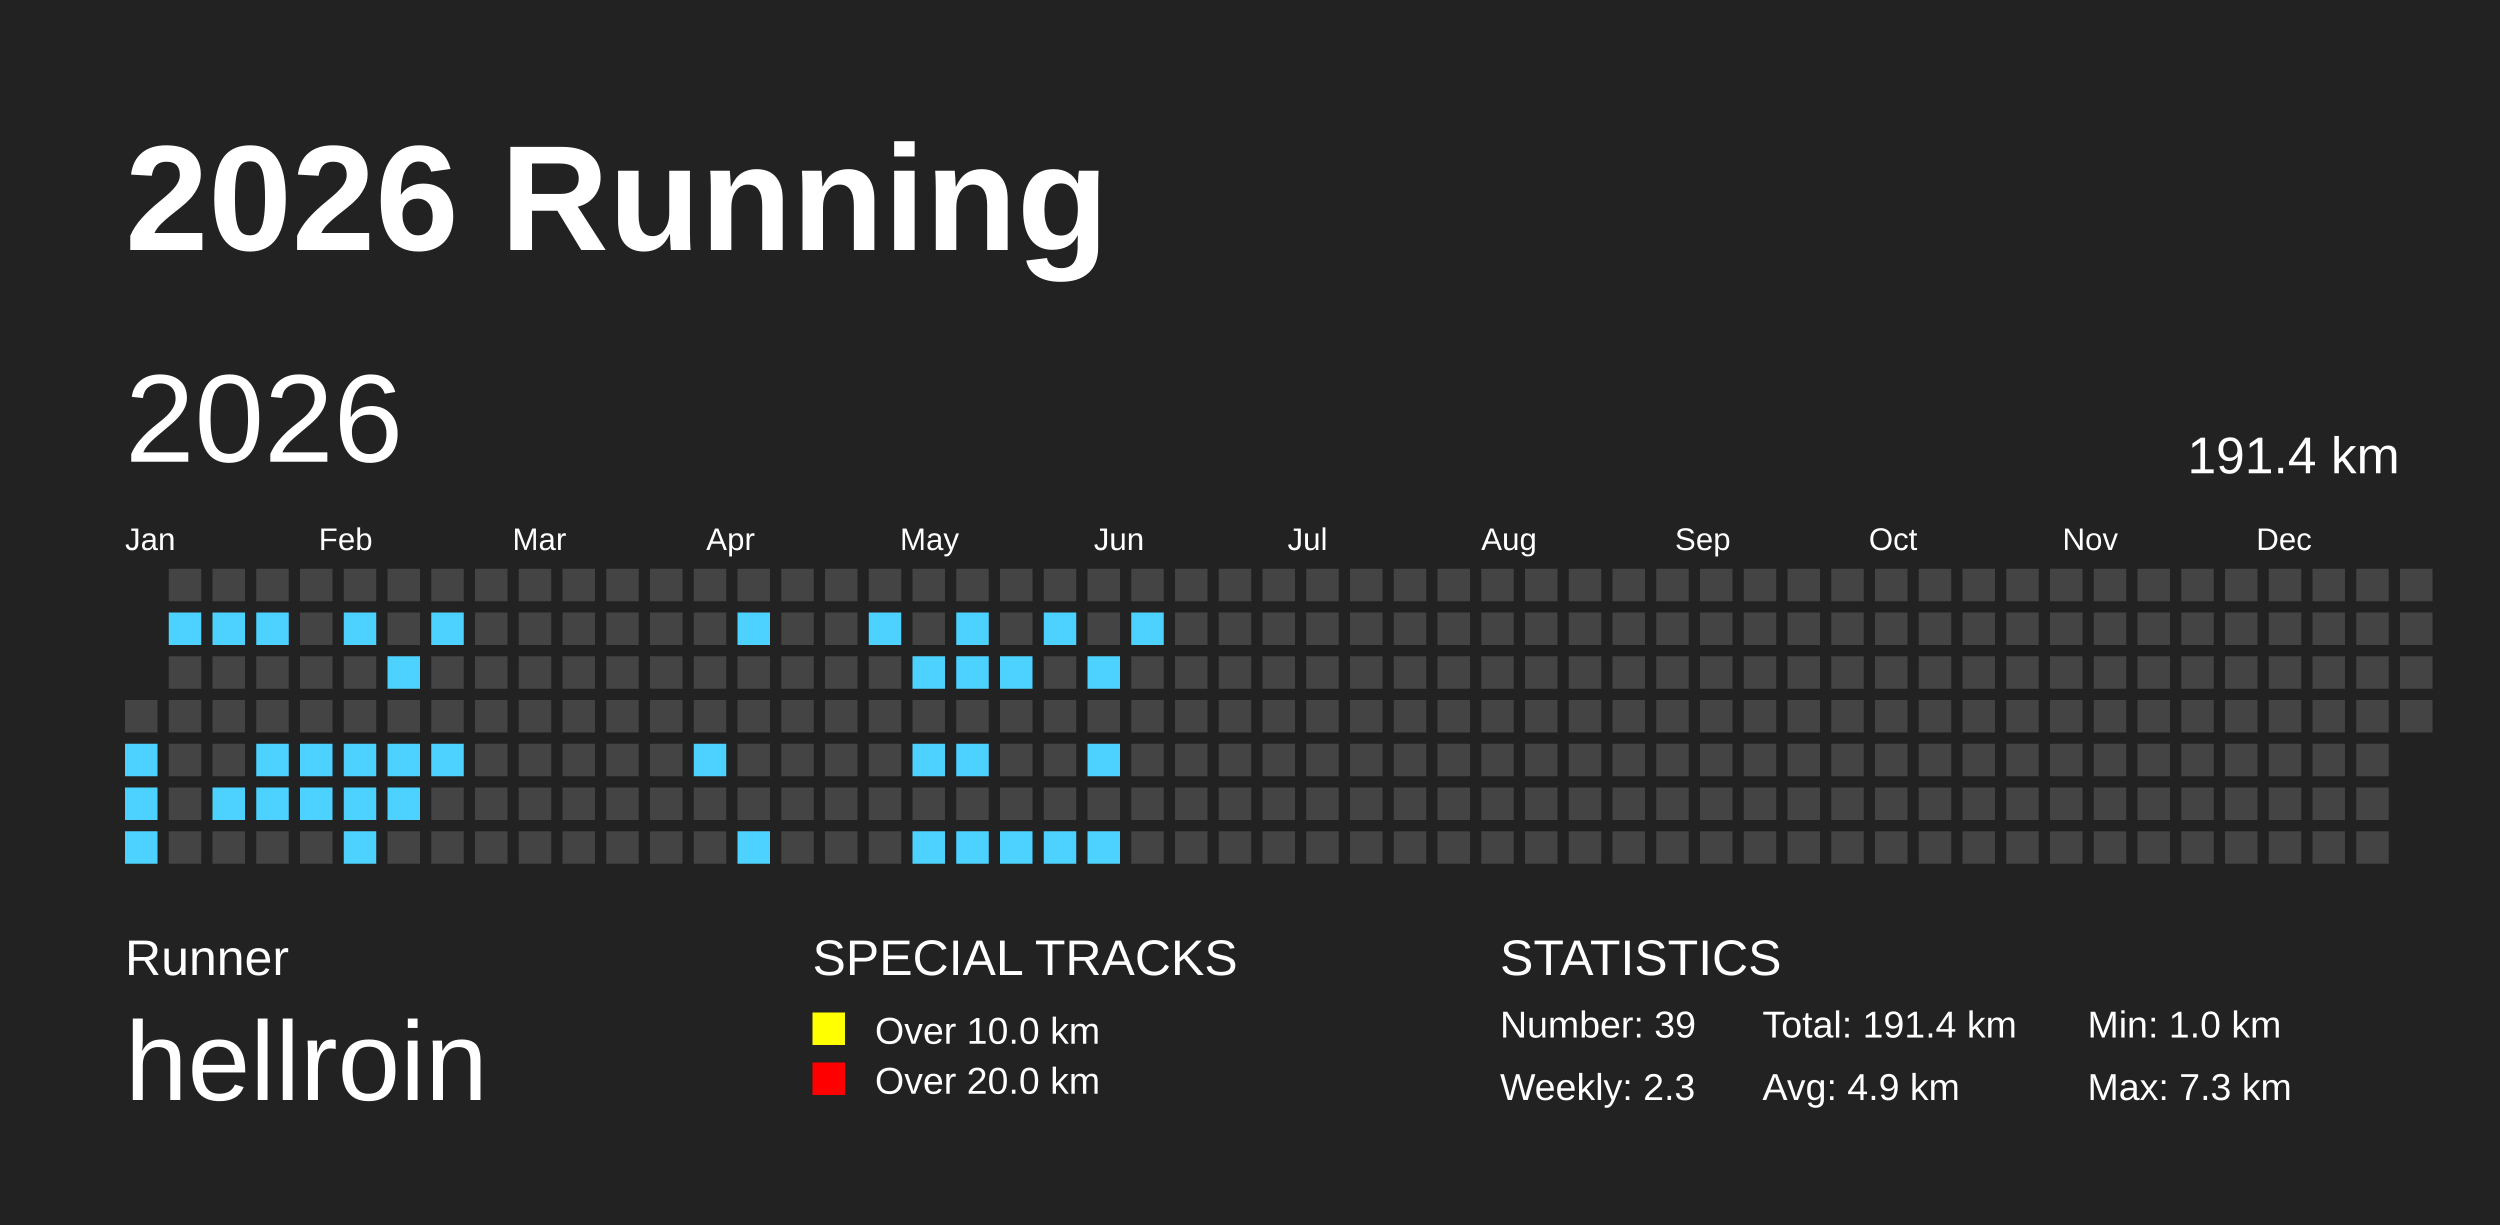
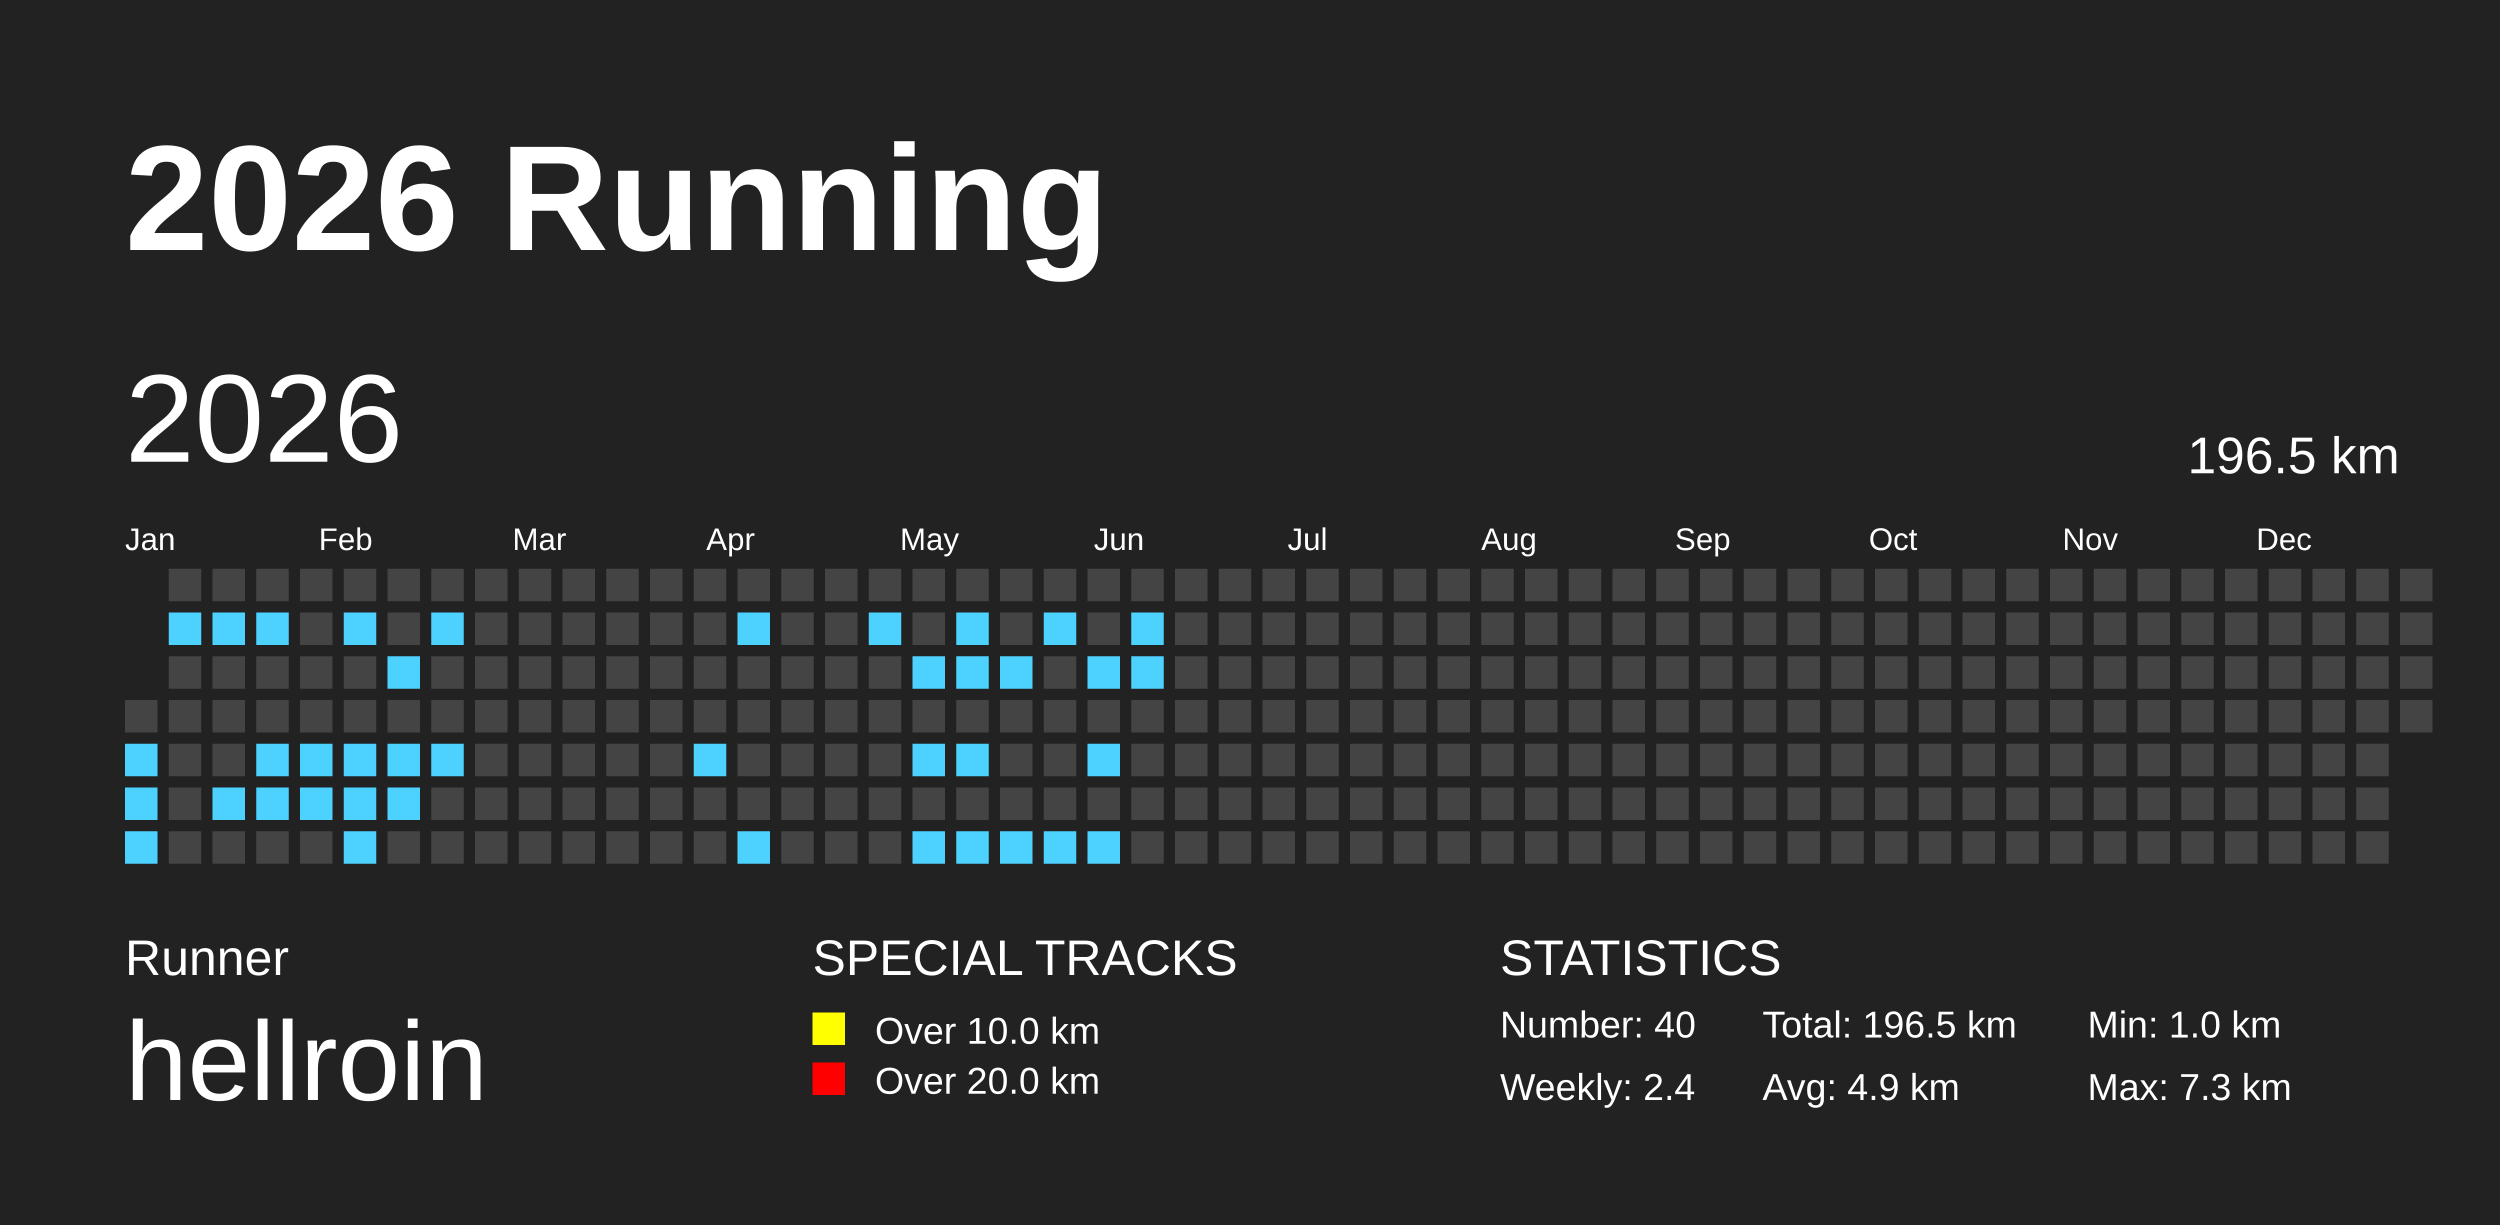
<svg xmlns="http://www.w3.org/2000/svg" baseProfile="full" height="98mm" version="1.1" viewBox="0,0,200,98" width="200mm">
  <defs />
  <rect fill="#222222" height="98" width="200" x="0" y="0" />
  <text fill="#FFFFFF" style="font-size:12px; font-family:Arial; font-weight:bold;" x="10" y="20">2026 Running</text>
  <text fill="#FFFFFF" style="font-size:4px; font-family:Arial" x="10" y="78">Runner</text>
  <text fill="#FFFFFF" style="font-size:9px; font-family:Arial" x="10" y="88">hellroin</text>
  <text fill="#FFFFFF" style="font-size:4px; font-family:Arial" x="65" y="78">SPECIAL TRACKS</text>
  <rect fill="yellow" height="2.6" width="2.6" x="65" y="81" />
  <text fill="#FFFFFF" style="font-size:3px; font-family:Arial" x="70" y="83.5">Over 10.0 km</text>
  <rect fill="red" height="2.6" width="2.6" x="65" y="85" />
  <text fill="#FFFFFF" style="font-size:3px; font-family:Arial" x="70" y="87.5">Over 20.0 km</text>
  <text fill="#FFFFFF" style="font-size:4px; font-family:Arial" x="120" y="78">STATISTICS</text>
-   <text fill="#FFFFFF" style="font-size:3px; font-family:Arial" x="120" y="83">Number: 39</text>
-   <text fill="#FFFFFF" style="font-size:3px; font-family:Arial" x="120" y="88">Weekly: 2.3</text>
-   <text fill="#FFFFFF" style="font-size:3px; font-family:Arial" x="141" y="83">Total: 191.4 km</text>
+   <text fill="#FFFFFF" style="font-size:3px; font-family:Arial" x="120" y="83">Number: 40</text>
+   <text fill="#FFFFFF" style="font-size:3px; font-family:Arial" x="120" y="88">Weekly: 2.4</text>
+   <text fill="#FFFFFF" style="font-size:3px; font-family:Arial" x="141" y="83">Total: 196.5 km</text>
  <text fill="#FFFFFF" style="font-size:3px; font-family:Arial" x="141" y="88">Avg: 4.9 km</text>
  <text fill="#FFFFFF" style="font-size:3px; font-family:Arial" x="167" y="83">Min: 1.0 km</text>
  <text fill="#FFFFFF" style="font-size:3px; font-family:Arial" x="167" y="88">Max: 7.3 km</text>
  <text dominant-baseline="hanging" fill="#FFFFFF" style="font-size:10.0px; font-family:Arial;" x="10" y="30">2026</text>
-   <text dominant-baseline="hanging" fill="#FFFFFF" style="font-size:4.125px; font-family:Arial;" x="175" y="35">191.4 km</text>
+   <text dominant-baseline="hanging" fill="#FFFFFF" style="font-size:4.125px; font-family:Arial;" x="175" y="35">196.5 km</text>
  <text fill="#FFFFFF" style="font-size:2.5px; font-family:Arial" x="10.0" y="44">Jan</text>
  <text fill="#FFFFFF" style="font-size:2.5px; font-family:Arial" x="25.5" y="44">Feb</text>
  <text fill="#FFFFFF" style="font-size:2.5px; font-family:Arial" x="41.0" y="44">Mar</text>
  <text fill="#FFFFFF" style="font-size:2.5px; font-family:Arial" x="56.5" y="44">Apr</text>
  <text fill="#FFFFFF" style="font-size:2.5px; font-family:Arial" x="72.0" y="44">May</text>
  <text fill="#FFFFFF" style="font-size:2.5px; font-family:Arial" x="87.5" y="44">Jun</text>
  <text fill="#FFFFFF" style="font-size:2.5px; font-family:Arial" x="103.0" y="44">Jul</text>
  <text fill="#FFFFFF" style="font-size:2.5px; font-family:Arial" x="118.5" y="44">Aug</text>
  <text fill="#FFFFFF" style="font-size:2.5px; font-family:Arial" x="134.0" y="44">Sep</text>
  <text fill="#FFFFFF" style="font-size:2.5px; font-family:Arial" x="149.5" y="44">Oct</text>
  <text fill="#FFFFFF" style="font-size:2.5px; font-family:Arial" x="165.0" y="44">Nov</text>
  <text fill="#FFFFFF" style="font-size:2.5px; font-family:Arial" x="180.5" y="44">Dec</text>
  <rect fill="#444444" height="2.6" width="2.6" x="10.0" y="56.0" />
  <rect fill="#4DD2FF" height="2.6" width="2.6" x="10.0" y="59.5" />
  <rect fill="#4DD2FF" height="2.6" width="2.6" x="10.0" y="63.0" />
  <rect fill="#4DD2FF" height="2.6" width="2.6" x="10.0" y="66.5" />
  <rect fill="#444444" height="2.6" width="2.6" x="13.5" y="45.5" />
  <rect fill="#4DD2FF" height="2.6" width="2.6" x="13.5" y="49.0" />
  <rect fill="#444444" height="2.6" width="2.6" x="13.5" y="52.5" />
  <rect fill="#444444" height="2.6" width="2.6" x="13.5" y="56.0" />
  <rect fill="#444444" height="2.6" width="2.6" x="13.5" y="59.5" />
  <rect fill="#444444" height="2.6" width="2.6" x="13.5" y="63.0" />
  <rect fill="#444444" height="2.6" width="2.6" x="13.5" y="66.5" />
  <rect fill="#444444" height="2.6" width="2.6" x="17.0" y="45.5" />
  <rect fill="#4DD2FF" height="2.6" width="2.6" x="17.0" y="49.0" />
  <rect fill="#444444" height="2.6" width="2.6" x="17.0" y="52.5" />
  <rect fill="#444444" height="2.6" width="2.6" x="17.0" y="56.0" />
  <rect fill="#444444" height="2.6" width="2.6" x="17.0" y="59.5" />
  <rect fill="#4DD2FF" height="2.6" width="2.6" x="17.0" y="63.0" />
  <rect fill="#444444" height="2.6" width="2.6" x="17.0" y="66.5" />
  <rect fill="#444444" height="2.6" width="2.6" x="20.5" y="45.5" />
  <rect fill="#4DD2FF" height="2.6" width="2.6" x="20.5" y="49.0" />
  <rect fill="#444444" height="2.6" width="2.6" x="20.5" y="52.5" />
  <rect fill="#444444" height="2.6" width="2.6" x="20.5" y="56.0" />
  <rect fill="#4DD2FF" height="2.6" width="2.6" x="20.5" y="59.5" />
  <rect fill="#4DD2FF" height="2.6" width="2.6" x="20.5" y="63.0" />
  <rect fill="#444444" height="2.6" width="2.6" x="20.5" y="66.5" />
  <rect fill="#444444" height="2.6" width="2.6" x="24.0" y="45.5" />
  <rect fill="#444444" height="2.6" width="2.6" x="24.0" y="49.0" />
  <rect fill="#444444" height="2.6" width="2.6" x="24.0" y="52.5" />
  <rect fill="#444444" height="2.6" width="2.6" x="24.0" y="56.0" />
  <rect fill="#4DD2FF" height="2.6" width="2.6" x="24.0" y="59.5" />
  <rect fill="#4DD2FF" height="2.6" width="2.6" x="24.0" y="63.0" />
  <rect fill="#444444" height="2.6" width="2.6" x="24.0" y="66.5" />
  <rect fill="#444444" height="2.6" width="2.6" x="27.5" y="45.5" />
  <rect fill="#4DD2FF" height="2.6" width="2.6" x="27.5" y="49.0" />
  <rect fill="#444444" height="2.6" width="2.6" x="27.5" y="52.5" />
  <rect fill="#444444" height="2.6" width="2.6" x="27.5" y="56.0" />
  <rect fill="#4DD2FF" height="2.6" width="2.6" x="27.5" y="59.5" />
  <rect fill="#4DD2FF" height="2.6" width="2.6" x="27.5" y="63.0" />
  <rect fill="#4DD2FF" height="2.6" width="2.6" x="27.5" y="66.5" />
  <rect fill="#444444" height="2.6" width="2.6" x="31.0" y="45.5" />
  <rect fill="#444444" height="2.6" width="2.6" x="31.0" y="49.0" />
  <rect fill="#4DD2FF" height="2.6" width="2.6" x="31.0" y="52.5" />
  <rect fill="#444444" height="2.6" width="2.6" x="31.0" y="56.0" />
  <rect fill="#4DD2FF" height="2.6" width="2.6" x="31.0" y="59.5" />
  <rect fill="#4DD2FF" height="2.6" width="2.6" x="31.0" y="63.0" />
  <rect fill="#444444" height="2.6" width="2.6" x="31.0" y="66.5" />
  <rect fill="#444444" height="2.6" width="2.6" x="34.5" y="45.5" />
  <rect fill="#4DD2FF" height="2.6" width="2.6" x="34.5" y="49.0" />
  <rect fill="#444444" height="2.6" width="2.6" x="34.5" y="52.5" />
  <rect fill="#444444" height="2.6" width="2.6" x="34.5" y="56.0" />
  <rect fill="#4DD2FF" height="2.6" width="2.6" x="34.5" y="59.5" />
  <rect fill="#444444" height="2.6" width="2.6" x="34.5" y="63.0" />
  <rect fill="#444444" height="2.6" width="2.6" x="34.5" y="66.5" />
  <rect fill="#444444" height="2.6" width="2.6" x="38.0" y="45.5" />
  <rect fill="#444444" height="2.6" width="2.6" x="38.0" y="49.0" />
  <rect fill="#444444" height="2.6" width="2.6" x="38.0" y="52.5" />
  <rect fill="#444444" height="2.6" width="2.6" x="38.0" y="56.0" />
  <rect fill="#444444" height="2.6" width="2.6" x="38.0" y="59.5" />
  <rect fill="#444444" height="2.6" width="2.6" x="38.0" y="63.0" />
  <rect fill="#444444" height="2.6" width="2.6" x="38.0" y="66.5" />
  <rect fill="#444444" height="2.6" width="2.6" x="41.5" y="45.5" />
  <rect fill="#444444" height="2.6" width="2.6" x="41.5" y="49.0" />
  <rect fill="#444444" height="2.6" width="2.6" x="41.5" y="52.5" />
  <rect fill="#444444" height="2.6" width="2.6" x="41.5" y="56.0" />
  <rect fill="#444444" height="2.6" width="2.6" x="41.5" y="59.5" />
  <rect fill="#444444" height="2.6" width="2.6" x="41.5" y="63.0" />
  <rect fill="#444444" height="2.6" width="2.6" x="41.5" y="66.5" />
  <rect fill="#444444" height="2.6" width="2.6" x="45.0" y="45.5" />
  <rect fill="#444444" height="2.6" width="2.6" x="45.0" y="49.0" />
  <rect fill="#444444" height="2.6" width="2.6" x="45.0" y="52.5" />
  <rect fill="#444444" height="2.6" width="2.6" x="45.0" y="56.0" />
  <rect fill="#444444" height="2.6" width="2.6" x="45.0" y="59.5" />
  <rect fill="#444444" height="2.6" width="2.6" x="45.0" y="63.0" />
  <rect fill="#444444" height="2.6" width="2.6" x="45.0" y="66.5" />
  <rect fill="#444444" height="2.6" width="2.6" x="48.5" y="45.5" />
  <rect fill="#444444" height="2.6" width="2.6" x="48.5" y="49.0" />
  <rect fill="#444444" height="2.6" width="2.6" x="48.5" y="52.5" />
  <rect fill="#444444" height="2.6" width="2.6" x="48.5" y="56.0" />
  <rect fill="#444444" height="2.6" width="2.6" x="48.5" y="59.5" />
  <rect fill="#444444" height="2.6" width="2.6" x="48.5" y="63.0" />
  <rect fill="#444444" height="2.6" width="2.6" x="48.5" y="66.5" />
  <rect fill="#444444" height="2.6" width="2.6" x="52.0" y="45.5" />
  <rect fill="#444444" height="2.6" width="2.6" x="52.0" y="49.0" />
  <rect fill="#444444" height="2.6" width="2.6" x="52.0" y="52.5" />
  <rect fill="#444444" height="2.6" width="2.6" x="52.0" y="56.0" />
  <rect fill="#444444" height="2.6" width="2.6" x="52.0" y="59.5" />
  <rect fill="#444444" height="2.6" width="2.6" x="52.0" y="63.0" />
  <rect fill="#444444" height="2.6" width="2.6" x="52.0" y="66.5" />
  <rect fill="#444444" height="2.6" width="2.6" x="55.5" y="45.5" />
  <rect fill="#444444" height="2.6" width="2.6" x="55.5" y="49.0" />
  <rect fill="#444444" height="2.6" width="2.6" x="55.5" y="52.5" />
  <rect fill="#444444" height="2.6" width="2.6" x="55.5" y="56.0" />
  <rect fill="#4DD2FF" height="2.6" width="2.6" x="55.5" y="59.5" />
  <rect fill="#444444" height="2.6" width="2.6" x="55.5" y="63.0" />
  <rect fill="#444444" height="2.6" width="2.6" x="55.5" y="66.5" />
  <rect fill="#444444" height="2.6" width="2.6" x="59.0" y="45.5" />
  <rect fill="#4DD2FF" height="2.6" width="2.6" x="59.0" y="49.0" />
  <rect fill="#444444" height="2.6" width="2.6" x="59.0" y="52.5" />
  <rect fill="#444444" height="2.6" width="2.6" x="59.0" y="56.0" />
  <rect fill="#444444" height="2.6" width="2.6" x="59.0" y="59.5" />
  <rect fill="#444444" height="2.6" width="2.6" x="59.0" y="63.0" />
  <rect fill="#4DD2FF" height="2.6" width="2.6" x="59.0" y="66.5" />
  <rect fill="#444444" height="2.6" width="2.6" x="62.5" y="45.5" />
  <rect fill="#444444" height="2.6" width="2.6" x="62.5" y="49.0" />
  <rect fill="#444444" height="2.6" width="2.6" x="62.5" y="52.5" />
  <rect fill="#444444" height="2.6" width="2.6" x="62.5" y="56.0" />
  <rect fill="#444444" height="2.6" width="2.6" x="62.5" y="59.5" />
  <rect fill="#444444" height="2.6" width="2.6" x="62.5" y="63.0" />
  <rect fill="#444444" height="2.6" width="2.6" x="62.5" y="66.5" />
  <rect fill="#444444" height="2.6" width="2.6" x="66.0" y="45.5" />
  <rect fill="#444444" height="2.6" width="2.6" x="66.0" y="49.0" />
  <rect fill="#444444" height="2.6" width="2.6" x="66.0" y="52.5" />
  <rect fill="#444444" height="2.6" width="2.6" x="66.0" y="56.0" />
  <rect fill="#444444" height="2.6" width="2.6" x="66.0" y="59.5" />
  <rect fill="#444444" height="2.6" width="2.6" x="66.0" y="63.0" />
  <rect fill="#444444" height="2.6" width="2.6" x="66.0" y="66.5" />
  <rect fill="#444444" height="2.6" width="2.6" x="69.5" y="45.5" />
  <rect fill="#4DD2FF" height="2.6" width="2.6" x="69.5" y="49.0" />
  <rect fill="#444444" height="2.6" width="2.6" x="69.5" y="52.5" />
  <rect fill="#444444" height="2.6" width="2.6" x="69.5" y="56.0" />
  <rect fill="#444444" height="2.6" width="2.6" x="69.5" y="59.5" />
  <rect fill="#444444" height="2.6" width="2.6" x="69.5" y="63.0" />
  <rect fill="#444444" height="2.6" width="2.6" x="69.5" y="66.5" />
  <rect fill="#444444" height="2.6" width="2.6" x="73.0" y="45.5" />
  <rect fill="#444444" height="2.6" width="2.6" x="73.0" y="49.0" />
  <rect fill="#4DD2FF" height="2.6" width="2.6" x="73.0" y="52.5" />
  <rect fill="#444444" height="2.6" width="2.6" x="73.0" y="56.0" />
  <rect fill="#4DD2FF" height="2.6" width="2.6" x="73.0" y="59.5" />
  <rect fill="#444444" height="2.6" width="2.6" x="73.0" y="63.0" />
  <rect fill="#4DD2FF" height="2.6" width="2.6" x="73.0" y="66.5" />
  <rect fill="#444444" height="2.6" width="2.6" x="76.5" y="45.5" />
  <rect fill="#4DD2FF" height="2.6" width="2.6" x="76.5" y="49.0" />
  <rect fill="#4DD2FF" height="2.6" width="2.6" x="76.5" y="52.5" />
  <rect fill="#444444" height="2.6" width="2.6" x="76.5" y="56.0" />
  <rect fill="#4DD2FF" height="2.6" width="2.6" x="76.5" y="59.5" />
  <rect fill="#444444" height="2.6" width="2.6" x="76.5" y="63.0" />
  <rect fill="#4DD2FF" height="2.6" width="2.6" x="76.5" y="66.5" />
  <rect fill="#444444" height="2.6" width="2.6" x="80.0" y="45.5" />
  <rect fill="#444444" height="2.6" width="2.6" x="80.0" y="49.0" />
  <rect fill="#4DD2FF" height="2.6" width="2.6" x="80.0" y="52.5" />
  <rect fill="#444444" height="2.6" width="2.6" x="80.0" y="56.0" />
  <rect fill="#444444" height="2.6" width="2.6" x="80.0" y="59.5" />
  <rect fill="#444444" height="2.6" width="2.6" x="80.0" y="63.0" />
  <rect fill="#4DD2FF" height="2.6" width="2.6" x="80.0" y="66.5" />
  <rect fill="#444444" height="2.6" width="2.6" x="83.5" y="45.5" />
  <rect fill="#4DD2FF" height="2.6" width="2.6" x="83.5" y="49.0" />
  <rect fill="#444444" height="2.6" width="2.6" x="83.5" y="52.5" />
  <rect fill="#444444" height="2.6" width="2.6" x="83.5" y="56.0" />
  <rect fill="#444444" height="2.6" width="2.6" x="83.5" y="59.5" />
  <rect fill="#444444" height="2.6" width="2.6" x="83.5" y="63.0" />
  <rect fill="#4DD2FF" height="2.6" width="2.6" x="83.5" y="66.5" />
  <rect fill="#444444" height="2.6" width="2.6" x="87.0" y="45.5" />
  <rect fill="#444444" height="2.6" width="2.6" x="87.0" y="49.0" />
  <rect fill="#4DD2FF" height="2.6" width="2.6" x="87.0" y="52.5" />
  <rect fill="#444444" height="2.6" width="2.6" x="87.0" y="56.0" />
  <rect fill="#4DD2FF" height="2.6" width="2.6" x="87.0" y="59.5" />
  <rect fill="#444444" height="2.6" width="2.6" x="87.0" y="63.0" />
  <rect fill="#4DD2FF" height="2.6" width="2.6" x="87.0" y="66.5" />
  <rect fill="#444444" height="2.6" width="2.6" x="90.5" y="45.5" />
  <rect fill="#4DD2FF" height="2.6" width="2.6" x="90.5" y="49.0" />
-   <rect fill="#444444" height="2.6" width="2.6" x="90.5" y="52.5" />
+   <rect fill="#4DD2FF" height="2.6" width="2.6" x="90.5" y="52.5" />
  <rect fill="#444444" height="2.6" width="2.6" x="90.5" y="56.0" />
  <rect fill="#444444" height="2.6" width="2.6" x="90.5" y="59.5" />
  <rect fill="#444444" height="2.6" width="2.6" x="90.5" y="63.0" />
  <rect fill="#444444" height="2.6" width="2.6" x="90.5" y="66.5" />
  <rect fill="#444444" height="2.6" width="2.6" x="94.0" y="45.5" />
  <rect fill="#444444" height="2.6" width="2.6" x="94.0" y="49.0" />
  <rect fill="#444444" height="2.6" width="2.6" x="94.0" y="52.5" />
  <rect fill="#444444" height="2.6" width="2.6" x="94.0" y="56.0" />
  <rect fill="#444444" height="2.6" width="2.6" x="94.0" y="59.5" />
  <rect fill="#444444" height="2.6" width="2.6" x="94.0" y="63.0" />
  <rect fill="#444444" height="2.6" width="2.6" x="94.0" y="66.5" />
  <rect fill="#444444" height="2.6" width="2.6" x="97.5" y="45.5" />
  <rect fill="#444444" height="2.6" width="2.6" x="97.5" y="49.0" />
  <rect fill="#444444" height="2.6" width="2.6" x="97.5" y="52.5" />
  <rect fill="#444444" height="2.6" width="2.6" x="97.5" y="56.0" />
  <rect fill="#444444" height="2.6" width="2.6" x="97.5" y="59.5" />
  <rect fill="#444444" height="2.6" width="2.6" x="97.5" y="63.0" />
  <rect fill="#444444" height="2.6" width="2.6" x="97.5" y="66.5" />
  <rect fill="#444444" height="2.6" width="2.6" x="101.0" y="45.5" />
  <rect fill="#444444" height="2.6" width="2.6" x="101.0" y="49.0" />
  <rect fill="#444444" height="2.6" width="2.6" x="101.0" y="52.5" />
  <rect fill="#444444" height="2.6" width="2.6" x="101.0" y="56.0" />
  <rect fill="#444444" height="2.6" width="2.6" x="101.0" y="59.5" />
  <rect fill="#444444" height="2.6" width="2.6" x="101.0" y="63.0" />
  <rect fill="#444444" height="2.6" width="2.6" x="101.0" y="66.5" />
  <rect fill="#444444" height="2.6" width="2.6" x="104.5" y="45.5" />
  <rect fill="#444444" height="2.6" width="2.6" x="104.5" y="49.0" />
  <rect fill="#444444" height="2.6" width="2.6" x="104.5" y="52.5" />
  <rect fill="#444444" height="2.6" width="2.6" x="104.5" y="56.0" />
  <rect fill="#444444" height="2.6" width="2.6" x="104.5" y="59.5" />
  <rect fill="#444444" height="2.6" width="2.6" x="104.5" y="63.0" />
  <rect fill="#444444" height="2.6" width="2.6" x="104.5" y="66.5" />
  <rect fill="#444444" height="2.6" width="2.6" x="108.0" y="45.5" />
  <rect fill="#444444" height="2.6" width="2.6" x="108.0" y="49.0" />
  <rect fill="#444444" height="2.6" width="2.6" x="108.0" y="52.5" />
  <rect fill="#444444" height="2.6" width="2.6" x="108.0" y="56.0" />
  <rect fill="#444444" height="2.6" width="2.6" x="108.0" y="59.5" />
  <rect fill="#444444" height="2.6" width="2.6" x="108.0" y="63.0" />
  <rect fill="#444444" height="2.6" width="2.6" x="108.0" y="66.5" />
  <rect fill="#444444" height="2.6" width="2.6" x="111.5" y="45.5" />
  <rect fill="#444444" height="2.6" width="2.6" x="111.5" y="49.0" />
  <rect fill="#444444" height="2.6" width="2.6" x="111.5" y="52.5" />
  <rect fill="#444444" height="2.6" width="2.6" x="111.5" y="56.0" />
  <rect fill="#444444" height="2.6" width="2.6" x="111.5" y="59.5" />
  <rect fill="#444444" height="2.6" width="2.6" x="111.5" y="63.0" />
  <rect fill="#444444" height="2.6" width="2.6" x="111.5" y="66.5" />
  <rect fill="#444444" height="2.6" width="2.6" x="115.0" y="45.5" />
  <rect fill="#444444" height="2.6" width="2.6" x="115.0" y="49.0" />
  <rect fill="#444444" height="2.6" width="2.6" x="115.0" y="52.5" />
  <rect fill="#444444" height="2.6" width="2.6" x="115.0" y="56.0" />
  <rect fill="#444444" height="2.6" width="2.6" x="115.0" y="59.5" />
  <rect fill="#444444" height="2.6" width="2.6" x="115.0" y="63.0" />
  <rect fill="#444444" height="2.6" width="2.6" x="115.0" y="66.5" />
  <rect fill="#444444" height="2.6" width="2.6" x="118.5" y="45.5" />
  <rect fill="#444444" height="2.6" width="2.6" x="118.5" y="49.0" />
  <rect fill="#444444" height="2.6" width="2.6" x="118.5" y="52.5" />
  <rect fill="#444444" height="2.6" width="2.6" x="118.5" y="56.0" />
  <rect fill="#444444" height="2.6" width="2.6" x="118.5" y="59.5" />
  <rect fill="#444444" height="2.6" width="2.6" x="118.5" y="63.0" />
  <rect fill="#444444" height="2.6" width="2.6" x="118.5" y="66.5" />
  <rect fill="#444444" height="2.6" width="2.6" x="122.0" y="45.5" />
  <rect fill="#444444" height="2.6" width="2.6" x="122.0" y="49.0" />
  <rect fill="#444444" height="2.6" width="2.6" x="122.0" y="52.5" />
  <rect fill="#444444" height="2.6" width="2.6" x="122.0" y="56.0" />
  <rect fill="#444444" height="2.6" width="2.6" x="122.0" y="59.5" />
  <rect fill="#444444" height="2.6" width="2.6" x="122.0" y="63.0" />
  <rect fill="#444444" height="2.6" width="2.6" x="122.0" y="66.5" />
  <rect fill="#444444" height="2.6" width="2.6" x="125.5" y="45.5" />
  <rect fill="#444444" height="2.6" width="2.6" x="125.5" y="49.0" />
  <rect fill="#444444" height="2.6" width="2.6" x="125.5" y="52.5" />
  <rect fill="#444444" height="2.6" width="2.6" x="125.5" y="56.0" />
  <rect fill="#444444" height="2.6" width="2.6" x="125.5" y="59.5" />
  <rect fill="#444444" height="2.6" width="2.6" x="125.5" y="63.0" />
  <rect fill="#444444" height="2.6" width="2.6" x="125.5" y="66.5" />
  <rect fill="#444444" height="2.6" width="2.6" x="129.0" y="45.5" />
  <rect fill="#444444" height="2.6" width="2.6" x="129.0" y="49.0" />
  <rect fill="#444444" height="2.6" width="2.6" x="129.0" y="52.5" />
  <rect fill="#444444" height="2.6" width="2.6" x="129.0" y="56.0" />
  <rect fill="#444444" height="2.6" width="2.6" x="129.0" y="59.5" />
  <rect fill="#444444" height="2.6" width="2.6" x="129.0" y="63.0" />
  <rect fill="#444444" height="2.6" width="2.6" x="129.0" y="66.5" />
  <rect fill="#444444" height="2.6" width="2.6" x="132.5" y="45.5" />
  <rect fill="#444444" height="2.6" width="2.6" x="132.5" y="49.0" />
  <rect fill="#444444" height="2.6" width="2.6" x="132.5" y="52.5" />
  <rect fill="#444444" height="2.6" width="2.6" x="132.5" y="56.0" />
  <rect fill="#444444" height="2.6" width="2.6" x="132.5" y="59.5" />
  <rect fill="#444444" height="2.6" width="2.6" x="132.5" y="63.0" />
  <rect fill="#444444" height="2.6" width="2.6" x="132.5" y="66.5" />
  <rect fill="#444444" height="2.6" width="2.6" x="136.0" y="45.5" />
  <rect fill="#444444" height="2.6" width="2.6" x="136.0" y="49.0" />
  <rect fill="#444444" height="2.6" width="2.6" x="136.0" y="52.5" />
  <rect fill="#444444" height="2.6" width="2.6" x="136.0" y="56.0" />
  <rect fill="#444444" height="2.6" width="2.6" x="136.0" y="59.5" />
  <rect fill="#444444" height="2.6" width="2.6" x="136.0" y="63.0" />
  <rect fill="#444444" height="2.6" width="2.6" x="136.0" y="66.5" />
  <rect fill="#444444" height="2.6" width="2.6" x="139.5" y="45.5" />
  <rect fill="#444444" height="2.6" width="2.6" x="139.5" y="49.0" />
  <rect fill="#444444" height="2.6" width="2.6" x="139.5" y="52.5" />
  <rect fill="#444444" height="2.6" width="2.6" x="139.5" y="56.0" />
  <rect fill="#444444" height="2.6" width="2.6" x="139.5" y="59.5" />
  <rect fill="#444444" height="2.6" width="2.6" x="139.5" y="63.0" />
  <rect fill="#444444" height="2.6" width="2.6" x="139.5" y="66.5" />
  <rect fill="#444444" height="2.6" width="2.6" x="143.0" y="45.5" />
  <rect fill="#444444" height="2.6" width="2.6" x="143.0" y="49.0" />
  <rect fill="#444444" height="2.6" width="2.6" x="143.0" y="52.5" />
  <rect fill="#444444" height="2.6" width="2.6" x="143.0" y="56.0" />
  <rect fill="#444444" height="2.6" width="2.6" x="143.0" y="59.5" />
  <rect fill="#444444" height="2.6" width="2.6" x="143.0" y="63.0" />
  <rect fill="#444444" height="2.6" width="2.6" x="143.0" y="66.5" />
  <rect fill="#444444" height="2.6" width="2.6" x="146.5" y="45.5" />
  <rect fill="#444444" height="2.6" width="2.6" x="146.5" y="49.0" />
  <rect fill="#444444" height="2.6" width="2.6" x="146.5" y="52.5" />
  <rect fill="#444444" height="2.6" width="2.6" x="146.5" y="56.0" />
  <rect fill="#444444" height="2.6" width="2.6" x="146.5" y="59.5" />
  <rect fill="#444444" height="2.6" width="2.6" x="146.5" y="63.0" />
  <rect fill="#444444" height="2.6" width="2.6" x="146.5" y="66.5" />
  <rect fill="#444444" height="2.6" width="2.6" x="150.0" y="45.5" />
  <rect fill="#444444" height="2.6" width="2.6" x="150.0" y="49.0" />
  <rect fill="#444444" height="2.6" width="2.6" x="150.0" y="52.5" />
  <rect fill="#444444" height="2.6" width="2.6" x="150.0" y="56.0" />
  <rect fill="#444444" height="2.6" width="2.6" x="150.0" y="59.5" />
  <rect fill="#444444" height="2.6" width="2.6" x="150.0" y="63.0" />
  <rect fill="#444444" height="2.6" width="2.6" x="150.0" y="66.5" />
  <rect fill="#444444" height="2.6" width="2.6" x="153.5" y="45.5" />
  <rect fill="#444444" height="2.6" width="2.6" x="153.5" y="49.0" />
  <rect fill="#444444" height="2.6" width="2.6" x="153.5" y="52.5" />
  <rect fill="#444444" height="2.6" width="2.6" x="153.5" y="56.0" />
  <rect fill="#444444" height="2.6" width="2.6" x="153.5" y="59.5" />
  <rect fill="#444444" height="2.6" width="2.6" x="153.5" y="63.0" />
  <rect fill="#444444" height="2.6" width="2.6" x="153.5" y="66.5" />
  <rect fill="#444444" height="2.6" width="2.6" x="157.0" y="45.5" />
  <rect fill="#444444" height="2.6" width="2.6" x="157.0" y="49.0" />
  <rect fill="#444444" height="2.6" width="2.6" x="157.0" y="52.5" />
  <rect fill="#444444" height="2.6" width="2.6" x="157.0" y="56.0" />
  <rect fill="#444444" height="2.6" width="2.6" x="157.0" y="59.5" />
  <rect fill="#444444" height="2.6" width="2.6" x="157.0" y="63.0" />
  <rect fill="#444444" height="2.6" width="2.6" x="157.0" y="66.5" />
  <rect fill="#444444" height="2.6" width="2.6" x="160.5" y="45.5" />
  <rect fill="#444444" height="2.6" width="2.6" x="160.5" y="49.0" />
  <rect fill="#444444" height="2.6" width="2.6" x="160.5" y="52.5" />
  <rect fill="#444444" height="2.6" width="2.6" x="160.5" y="56.0" />
  <rect fill="#444444" height="2.6" width="2.6" x="160.5" y="59.5" />
  <rect fill="#444444" height="2.6" width="2.6" x="160.5" y="63.0" />
  <rect fill="#444444" height="2.6" width="2.6" x="160.5" y="66.5" />
  <rect fill="#444444" height="2.6" width="2.6" x="164.0" y="45.5" />
  <rect fill="#444444" height="2.6" width="2.6" x="164.0" y="49.0" />
  <rect fill="#444444" height="2.6" width="2.6" x="164.0" y="52.5" />
  <rect fill="#444444" height="2.6" width="2.6" x="164.0" y="56.0" />
  <rect fill="#444444" height="2.6" width="2.6" x="164.0" y="59.5" />
  <rect fill="#444444" height="2.6" width="2.6" x="164.0" y="63.0" />
  <rect fill="#444444" height="2.6" width="2.6" x="164.0" y="66.5" />
  <rect fill="#444444" height="2.6" width="2.6" x="167.5" y="45.5" />
  <rect fill="#444444" height="2.6" width="2.6" x="167.5" y="49.0" />
  <rect fill="#444444" height="2.6" width="2.6" x="167.5" y="52.5" />
  <rect fill="#444444" height="2.6" width="2.6" x="167.5" y="56.0" />
  <rect fill="#444444" height="2.6" width="2.6" x="167.5" y="59.5" />
  <rect fill="#444444" height="2.6" width="2.6" x="167.5" y="63.0" />
  <rect fill="#444444" height="2.6" width="2.6" x="167.5" y="66.5" />
  <rect fill="#444444" height="2.6" width="2.6" x="171.0" y="45.5" />
  <rect fill="#444444" height="2.6" width="2.6" x="171.0" y="49.0" />
  <rect fill="#444444" height="2.6" width="2.6" x="171.0" y="52.5" />
  <rect fill="#444444" height="2.6" width="2.6" x="171.0" y="56.0" />
  <rect fill="#444444" height="2.6" width="2.6" x="171.0" y="59.5" />
  <rect fill="#444444" height="2.6" width="2.6" x="171.0" y="63.0" />
  <rect fill="#444444" height="2.6" width="2.6" x="171.0" y="66.5" />
  <rect fill="#444444" height="2.6" width="2.6" x="174.5" y="45.5" />
  <rect fill="#444444" height="2.6" width="2.6" x="174.5" y="49.0" />
  <rect fill="#444444" height="2.6" width="2.6" x="174.5" y="52.5" />
  <rect fill="#444444" height="2.6" width="2.6" x="174.5" y="56.0" />
  <rect fill="#444444" height="2.6" width="2.6" x="174.5" y="59.5" />
  <rect fill="#444444" height="2.6" width="2.6" x="174.5" y="63.0" />
  <rect fill="#444444" height="2.6" width="2.6" x="174.5" y="66.5" />
  <rect fill="#444444" height="2.6" width="2.6" x="178.0" y="45.5" />
  <rect fill="#444444" height="2.6" width="2.6" x="178.0" y="49.0" />
  <rect fill="#444444" height="2.6" width="2.6" x="178.0" y="52.5" />
  <rect fill="#444444" height="2.6" width="2.6" x="178.0" y="56.0" />
  <rect fill="#444444" height="2.6" width="2.6" x="178.0" y="59.5" />
  <rect fill="#444444" height="2.6" width="2.6" x="178.0" y="63.0" />
  <rect fill="#444444" height="2.6" width="2.6" x="178.0" y="66.5" />
  <rect fill="#444444" height="2.6" width="2.6" x="181.5" y="45.5" />
  <rect fill="#444444" height="2.6" width="2.6" x="181.5" y="49.0" />
  <rect fill="#444444" height="2.6" width="2.6" x="181.5" y="52.5" />
  <rect fill="#444444" height="2.6" width="2.6" x="181.5" y="56.0" />
  <rect fill="#444444" height="2.6" width="2.6" x="181.5" y="59.5" />
  <rect fill="#444444" height="2.6" width="2.6" x="181.5" y="63.0" />
  <rect fill="#444444" height="2.6" width="2.6" x="181.5" y="66.5" />
  <rect fill="#444444" height="2.6" width="2.6" x="185.0" y="45.5" />
  <rect fill="#444444" height="2.6" width="2.6" x="185.0" y="49.0" />
  <rect fill="#444444" height="2.6" width="2.6" x="185.0" y="52.5" />
  <rect fill="#444444" height="2.6" width="2.6" x="185.0" y="56.0" />
  <rect fill="#444444" height="2.6" width="2.6" x="185.0" y="59.5" />
  <rect fill="#444444" height="2.6" width="2.6" x="185.0" y="63.0" />
  <rect fill="#444444" height="2.6" width="2.6" x="185.0" y="66.5" />
  <rect fill="#444444" height="2.6" width="2.6" x="188.5" y="45.5" />
  <rect fill="#444444" height="2.6" width="2.6" x="188.5" y="49.0" />
  <rect fill="#444444" height="2.6" width="2.6" x="188.5" y="52.5" />
  <rect fill="#444444" height="2.6" width="2.6" x="188.5" y="56.0" />
  <rect fill="#444444" height="2.6" width="2.6" x="188.5" y="59.5" />
  <rect fill="#444444" height="2.6" width="2.6" x="188.5" y="63.0" />
  <rect fill="#444444" height="2.6" width="2.6" x="188.5" y="66.5" />
  <rect fill="#444444" height="2.6" width="2.6" x="192.0" y="45.5" />
  <rect fill="#444444" height="2.6" width="2.6" x="192.0" y="49.0" />
  <rect fill="#444444" height="2.6" width="2.6" x="192.0" y="52.5" />
  <rect fill="#444444" height="2.6" width="2.6" x="192.0" y="56.0" />
</svg>
